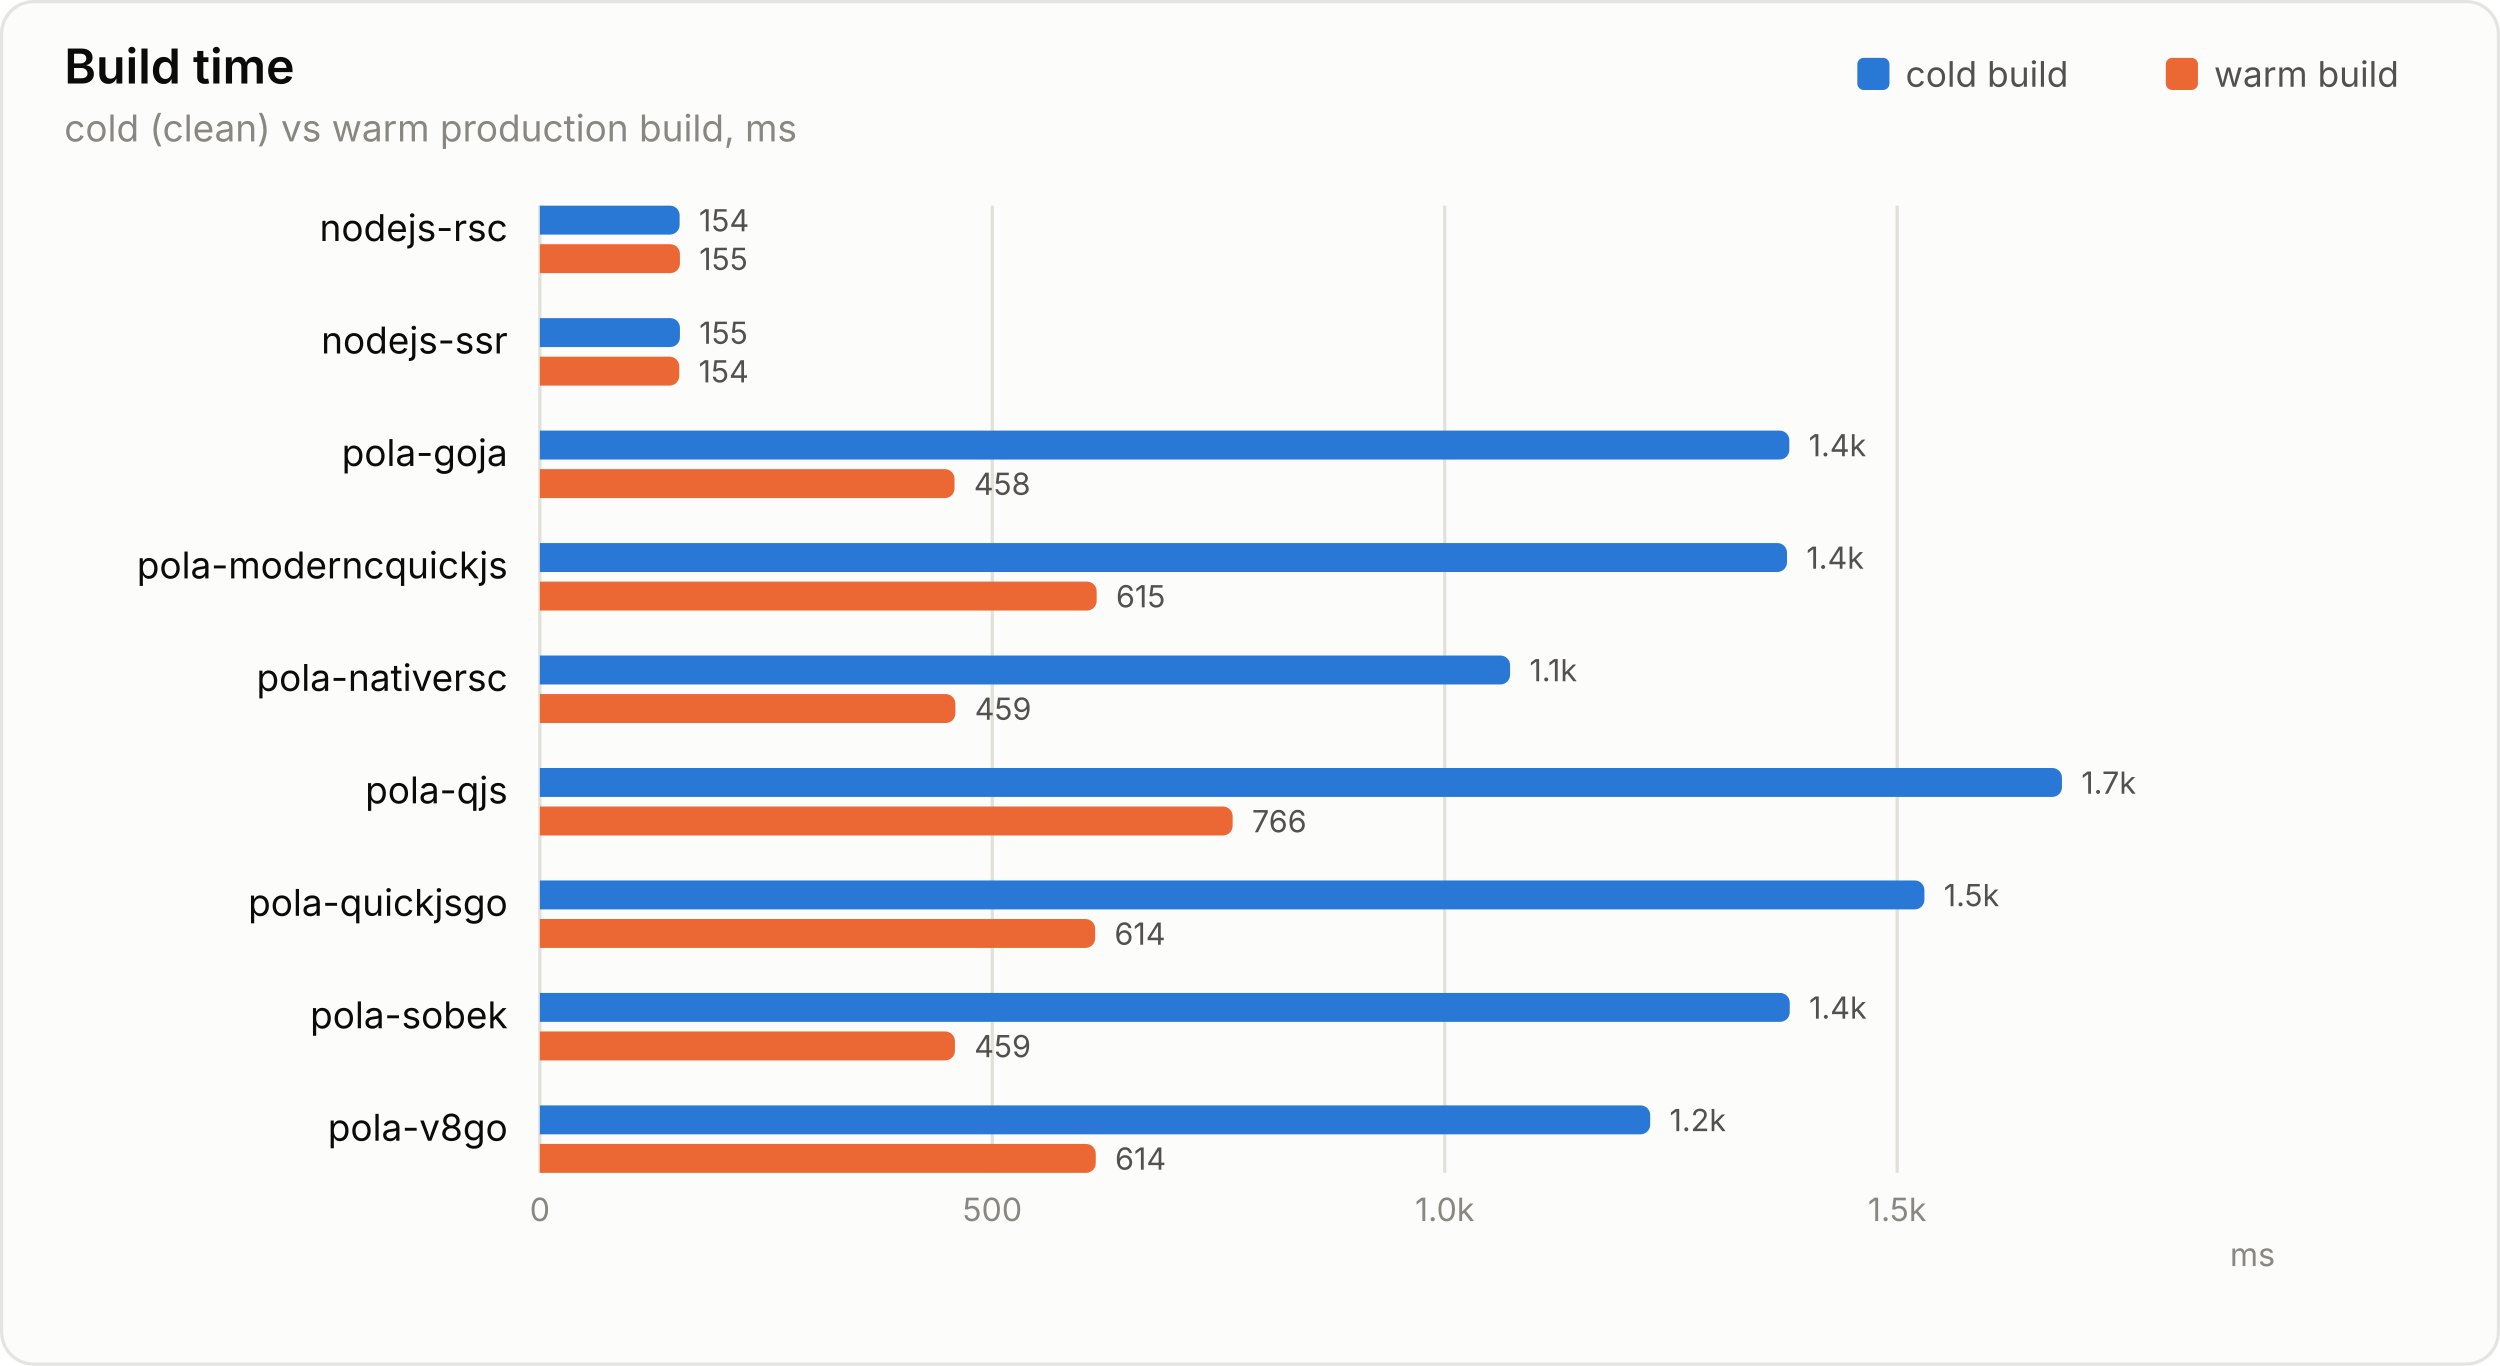
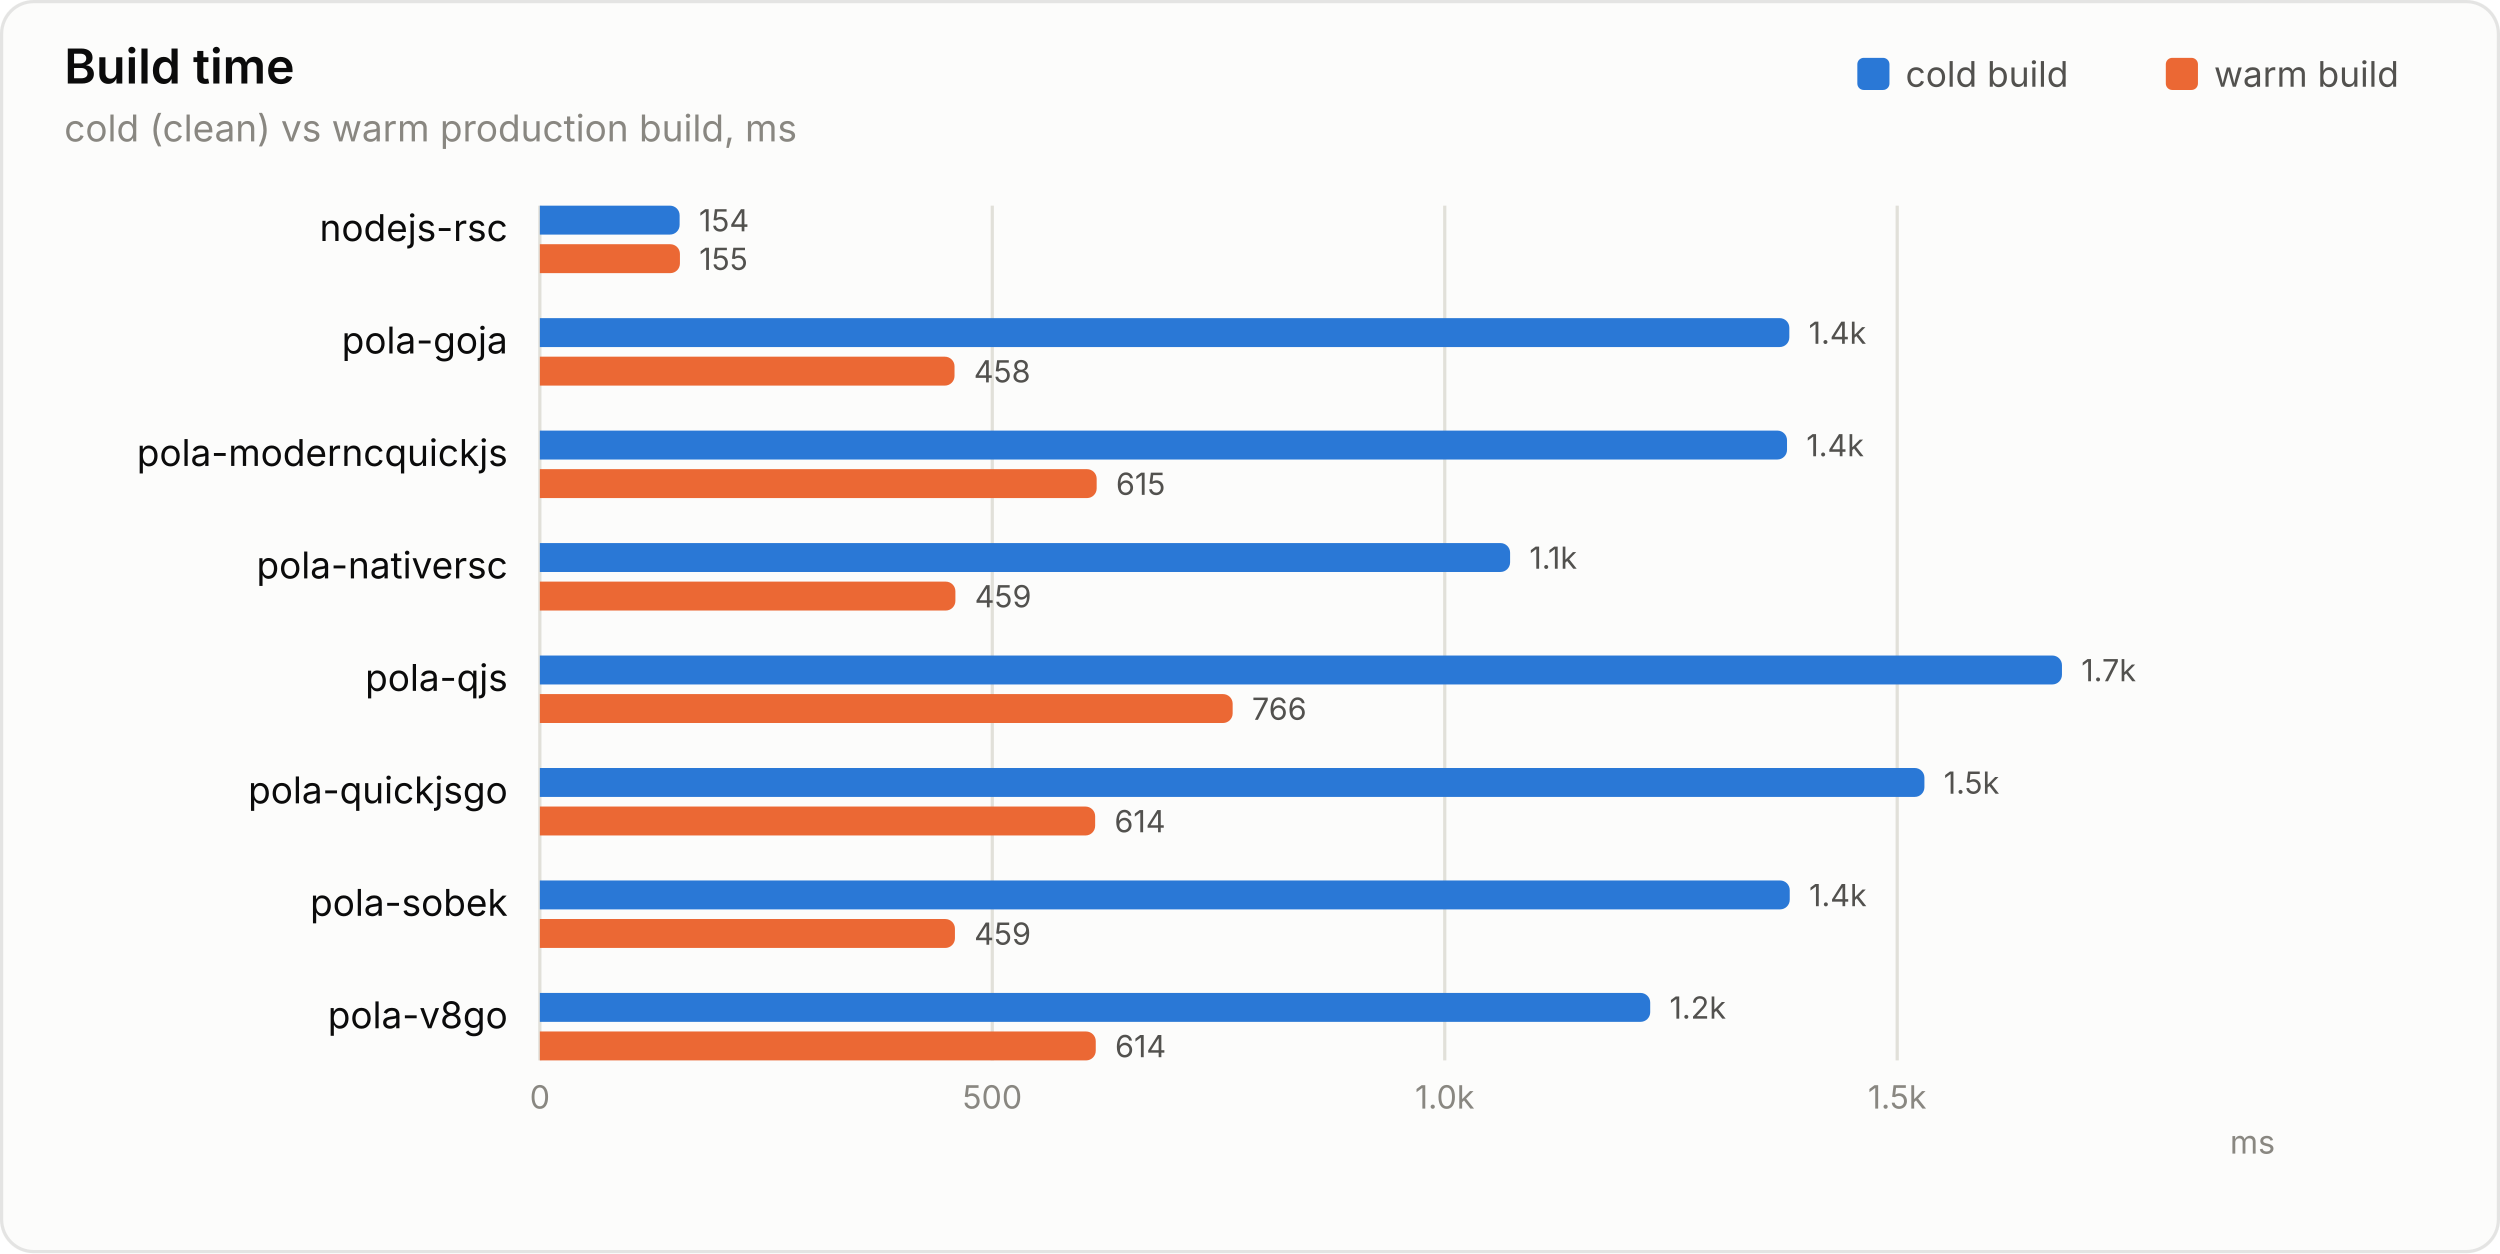
- <svg xmlns="http://www.w3.org/2000/svg" width="778" height="425" viewBox="0 0 778 425" font-family="system-ui, -apple-system, &quot;Segoe UI&quot;, sans-serif">
-   <rect x="0" y="0" width="778" height="425" rx="10" fill="#fcfcfb" />
-   <rect x="0.5" y="0.5" width="777" height="424" rx="10" fill="none" stroke="rgba(11,11,11,0.10)" />
+ <svg xmlns="http://www.w3.org/2000/svg" width="778" height="390" viewBox="0 0 778 390" font-family="system-ui, -apple-system, &quot;Segoe UI&quot;, sans-serif">
+   <rect x="0" y="0" width="778" height="390" rx="10" fill="#fcfcfb" />
+   <rect x="0.5" y="0.5" width="777" height="389" rx="10" fill="none" stroke="rgba(11,11,11,0.10)" />
  <text x="20" y="26" font-size="15" font-weight="600" fill="#0b0b0b">Build time</text>
  <text x="20" y="44" font-size="11.5" fill="#898781">cold (clean) vs warm production build, ms</text>
  <g>
    <rect x="674" y="18" width="10" height="10" rx="2" fill="#eb6834" />
    <text x="689" y="27" font-size="11" fill="#52514e">warm build</text>
    <rect x="578" y="18" width="10" height="10" rx="2" fill="#2a78d6" />
    <text x="593" y="27" font-size="11" fill="#52514e">cold build</text>
  </g>
  <g transform="translate(20,64)">
-     <line x1="148" y1="0" x2="148" y2="301" stroke="#e1e0d9" />
-     <text x="148" y="316" font-size="10" fill="#898781" text-anchor="middle" font-variant-numeric="tabular-nums">0</text>
-     <line x1="288.803" y1="0" x2="288.803" y2="301" stroke="#e1e0d9" />
-     <text x="288.803" y="316" font-size="10" fill="#898781" text-anchor="middle" font-variant-numeric="tabular-nums">500</text>
-     <line x1="429.605" y1="0" x2="429.605" y2="301" stroke="#e1e0d9" />
-     <text x="429.605" y="316" font-size="10" fill="#898781" text-anchor="middle" font-variant-numeric="tabular-nums">1.0k</text>
-     <line x1="570.408" y1="0" x2="570.408" y2="301" stroke="#e1e0d9" />
-     <text x="570.408" y="316" font-size="10" fill="#898781" text-anchor="middle" font-variant-numeric="tabular-nums">1.5k</text>
-     <text x="688" y="330" font-size="10" fill="#898781" text-anchor="end">ms</text>
+     <line x1="148" y1="0" x2="148" y2="266" stroke="#e1e0d9" />
+     <text x="148" y="281" font-size="10" fill="#898781" text-anchor="middle" font-variant-numeric="tabular-nums">0</text>
+     <line x1="288.803" y1="0" x2="288.803" y2="266" stroke="#e1e0d9" />
+     <text x="288.803" y="281" font-size="10" fill="#898781" text-anchor="middle" font-variant-numeric="tabular-nums">500</text>
+     <line x1="429.605" y1="0" x2="429.605" y2="266" stroke="#e1e0d9" />
+     <text x="429.605" y="281" font-size="10" fill="#898781" text-anchor="middle" font-variant-numeric="tabular-nums">1.0k</text>
+     <line x1="570.408" y1="0" x2="570.408" y2="266" stroke="#e1e0d9" />
+     <text x="570.408" y="281" font-size="10" fill="#898781" text-anchor="middle" font-variant-numeric="tabular-nums">1.5k</text>
+     <text x="688" y="295" font-size="10" fill="#898781" text-anchor="end">ms</text>
    <text x="138" y="11" font-size="11.5" fill="#0b0b0b" text-anchor="end">nodejs-rsc</text>
    <path d="M148,0 h40.501 a3,3 0 0 1 3,3 v3 a3,3 0 0 1 -3,3 h-40.501 Z" fill="#2a78d6" />
    <text x="197.501" y="8" font-size="9.5" fill="#52514e" font-variant-numeric="tabular-nums">154</text>
    <path d="M148,12 h40.595 a3,3 0 0 1 3,3 v3 a3,3 0 0 1 -3,3 h-40.595 Z" fill="#eb6834" />
    <text x="197.595" y="20" font-size="9.5" fill="#52514e" font-variant-numeric="tabular-nums">155</text>
-     <text x="138" y="46" font-size="11.5" fill="#0b0b0b" text-anchor="end">nodejs-ssr</text>
-     <path d="M148,35 h40.595 a3,3 0 0 1 3,3 v3 a3,3 0 0 1 -3,3 h-40.595 Z" fill="#2a78d6" />
-     <text x="197.595" y="43" font-size="9.5" fill="#52514e" font-variant-numeric="tabular-nums">155</text>
-     <path d="M148,47 h40.383 a3,3 0 0 1 3,3 v3 a3,3 0 0 1 -3,3 h-40.383 Z" fill="#eb6834" />
-     <text x="197.383" y="55" font-size="9.5" fill="#52514e" font-variant-numeric="tabular-nums">154</text>
-     <text x="138" y="81" font-size="11.5" fill="#0b0b0b" text-anchor="end">pola-goja</text>
-     <path d="M148,70 h385.84 a3,3 0 0 1 3,3 v3 a3,3 0 0 1 -3,3 h-385.84 Z" fill="#2a78d6" />
-     <text x="542.84" y="78" font-size="9.5" fill="#52514e" font-variant-numeric="tabular-nums">1.4k</text>
-     <path d="M148,82 h126.05 a3,3 0 0 1 3,3 v3 a3,3 0 0 1 -3,3 h-126.05 Z" fill="#eb6834" />
-     <text x="283.05" y="90" font-size="9.5" fill="#52514e" font-variant-numeric="tabular-nums">458</text>
-     <text x="138" y="116" font-size="11.5" fill="#0b0b0b" text-anchor="end">pola-moderncquickjs</text>
-     <path d="M148,105 h385.122 a3,3 0 0 1 3,3 v3 a3,3 0 0 1 -3,3 h-385.122 Z" fill="#2a78d6" />
-     <text x="542.122" y="113" font-size="9.5" fill="#52514e" font-variant-numeric="tabular-nums">1.4k</text>
-     <path d="M148,117 h170.284 a3,3 0 0 1 3,3 v3 a3,3 0 0 1 -3,3 h-170.284 Z" fill="#eb6834" />
-     <text x="327.284" y="125" font-size="9.5" fill="#52514e" font-variant-numeric="tabular-nums">615</text>
-     <text x="138" y="151" font-size="11.5" fill="#0b0b0b" text-anchor="end">pola-nativersc</text>
-     <path d="M148,140 h298.942 a3,3 0 0 1 3,3 v3 a3,3 0 0 1 -3,3 h-298.942 Z" fill="#2a78d6" />
-     <text x="455.942" y="148" font-size="9.5" fill="#52514e" font-variant-numeric="tabular-nums">1.1k</text>
-     <path d="M148,152 h126.32 a3,3 0 0 1 3,3 v3 a3,3 0 0 1 -3,3 h-126.32 Z" fill="#eb6834" />
-     <text x="283.32" y="160" font-size="9.5" fill="#52514e" font-variant-numeric="tabular-nums">459</text>
-     <text x="138" y="186" font-size="11.5" fill="#0b0b0b" text-anchor="end">pola-qjs</text>
-     <path d="M148,175 h470.684 a3,3 0 0 1 3,3 v3 a3,3 0 0 1 -3,3 h-470.684 Z" fill="#2a78d6" />
-     <text x="627.684" y="183" font-size="9.5" fill="#52514e" font-variant-numeric="tabular-nums">1.7k</text>
-     <path d="M148,187 h212.604 a3,3 0 0 1 3,3 v3 a3,3 0 0 1 -3,3 h-212.604 Z" fill="#eb6834" />
-     <text x="369.604" y="195" font-size="9.5" fill="#52514e" font-variant-numeric="tabular-nums">766</text>
-     <text x="138" y="221" font-size="11.5" fill="#0b0b0b" text-anchor="end">pola-quickjsgo</text>
-     <path d="M148,210 h427.878 a3,3 0 0 1 3,3 v3 a3,3 0 0 1 -3,3 h-427.878 Z" fill="#2a78d6" />
-     <text x="584.878" y="218" font-size="9.5" fill="#52514e" font-variant-numeric="tabular-nums">1.5k</text>
-     <path d="M148,222 h169.811 a3,3 0 0 1 3,3 v3 a3,3 0 0 1 -3,3 h-169.811 Z" fill="#eb6834" />
-     <text x="326.811" y="230" font-size="9.5" fill="#52514e" font-variant-numeric="tabular-nums">614</text>
-     <text x="138" y="256" font-size="11.5" fill="#0b0b0b" text-anchor="end">pola-sobek</text>
-     <path d="M148,245 h385.967 a3,3 0 0 1 3,3 v3 a3,3 0 0 1 -3,3 h-385.967 Z" fill="#2a78d6" />
-     <text x="542.967" y="253" font-size="9.5" fill="#52514e" font-variant-numeric="tabular-nums">1.4k</text>
-     <path d="M148,257 h126.177 a3,3 0 0 1 3,3 v3 a3,3 0 0 1 -3,3 h-126.177 Z" fill="#eb6834" />
-     <text x="283.177" y="265" font-size="9.5" fill="#52514e" font-variant-numeric="tabular-nums">459</text>
-     <text x="138" y="291" font-size="11.5" fill="#0b0b0b" text-anchor="end">pola-v8go</text>
-     <path d="M148,280 h342.544 a3,3 0 0 1 3,3 v3 a3,3 0 0 1 -3,3 h-342.544 Z" fill="#2a78d6" />
-     <text x="499.544" y="288" font-size="9.5" fill="#52514e" font-variant-numeric="tabular-nums">1.2k</text>
-     <path d="M148,292 h169.999 a3,3 0 0 1 3,3 v3 a3,3 0 0 1 -3,3 h-169.999 Z" fill="#eb6834" />
-     <text x="326.999" y="300" font-size="9.5" fill="#52514e" font-variant-numeric="tabular-nums">614</text>
+     <text x="138" y="46" font-size="11.5" fill="#0b0b0b" text-anchor="end">pola-goja</text>
+     <path d="M148,35 h385.84 a3,3 0 0 1 3,3 v3 a3,3 0 0 1 -3,3 h-385.84 Z" fill="#2a78d6" />
+     <text x="542.84" y="43" font-size="9.5" fill="#52514e" font-variant-numeric="tabular-nums">1.4k</text>
+     <path d="M148,47 h126.05 a3,3 0 0 1 3,3 v3 a3,3 0 0 1 -3,3 h-126.05 Z" fill="#eb6834" />
+     <text x="283.05" y="55" font-size="9.5" fill="#52514e" font-variant-numeric="tabular-nums">458</text>
+     <text x="138" y="81" font-size="11.5" fill="#0b0b0b" text-anchor="end">pola-moderncquickjs</text>
+     <path d="M148,70 h385.122 a3,3 0 0 1 3,3 v3 a3,3 0 0 1 -3,3 h-385.122 Z" fill="#2a78d6" />
+     <text x="542.122" y="78" font-size="9.5" fill="#52514e" font-variant-numeric="tabular-nums">1.4k</text>
+     <path d="M148,82 h170.284 a3,3 0 0 1 3,3 v3 a3,3 0 0 1 -3,3 h-170.284 Z" fill="#eb6834" />
+     <text x="327.284" y="90" font-size="9.5" fill="#52514e" font-variant-numeric="tabular-nums">615</text>
+     <text x="138" y="116" font-size="11.5" fill="#0b0b0b" text-anchor="end">pola-nativersc</text>
+     <path d="M148,105 h298.942 a3,3 0 0 1 3,3 v3 a3,3 0 0 1 -3,3 h-298.942 Z" fill="#2a78d6" />
+     <text x="455.942" y="113" font-size="9.5" fill="#52514e" font-variant-numeric="tabular-nums">1.1k</text>
+     <path d="M148,117 h126.32 a3,3 0 0 1 3,3 v3 a3,3 0 0 1 -3,3 h-126.32 Z" fill="#eb6834" />
+     <text x="283.32" y="125" font-size="9.5" fill="#52514e" font-variant-numeric="tabular-nums">459</text>
+     <text x="138" y="151" font-size="11.5" fill="#0b0b0b" text-anchor="end">pola-qjs</text>
+     <path d="M148,140 h470.684 a3,3 0 0 1 3,3 v3 a3,3 0 0 1 -3,3 h-470.684 Z" fill="#2a78d6" />
+     <text x="627.684" y="148" font-size="9.5" fill="#52514e" font-variant-numeric="tabular-nums">1.7k</text>
+     <path d="M148,152 h212.604 a3,3 0 0 1 3,3 v3 a3,3 0 0 1 -3,3 h-212.604 Z" fill="#eb6834" />
+     <text x="369.604" y="160" font-size="9.5" fill="#52514e" font-variant-numeric="tabular-nums">766</text>
+     <text x="138" y="186" font-size="11.5" fill="#0b0b0b" text-anchor="end">pola-quickjsgo</text>
+     <path d="M148,175 h427.878 a3,3 0 0 1 3,3 v3 a3,3 0 0 1 -3,3 h-427.878 Z" fill="#2a78d6" />
+     <text x="584.878" y="183" font-size="9.5" fill="#52514e" font-variant-numeric="tabular-nums">1.5k</text>
+     <path d="M148,187 h169.811 a3,3 0 0 1 3,3 v3 a3,3 0 0 1 -3,3 h-169.811 Z" fill="#eb6834" />
+     <text x="326.811" y="195" font-size="9.5" fill="#52514e" font-variant-numeric="tabular-nums">614</text>
+     <text x="138" y="221" font-size="11.5" fill="#0b0b0b" text-anchor="end">pola-sobek</text>
+     <path d="M148,210 h385.967 a3,3 0 0 1 3,3 v3 a3,3 0 0 1 -3,3 h-385.967 Z" fill="#2a78d6" />
+     <text x="542.967" y="218" font-size="9.5" fill="#52514e" font-variant-numeric="tabular-nums">1.4k</text>
+     <path d="M148,222 h126.177 a3,3 0 0 1 3,3 v3 a3,3 0 0 1 -3,3 h-126.177 Z" fill="#eb6834" />
+     <text x="283.177" y="230" font-size="9.5" fill="#52514e" font-variant-numeric="tabular-nums">459</text>
+     <text x="138" y="256" font-size="11.5" fill="#0b0b0b" text-anchor="end">pola-v8go</text>
+     <path d="M148,245 h342.544 a3,3 0 0 1 3,3 v3 a3,3 0 0 1 -3,3 h-342.544 Z" fill="#2a78d6" />
+     <text x="499.544" y="253" font-size="9.5" fill="#52514e" font-variant-numeric="tabular-nums">1.2k</text>
+     <path d="M148,257 h169.999 a3,3 0 0 1 3,3 v3 a3,3 0 0 1 -3,3 h-169.999 Z" fill="#eb6834" />
+     <text x="326.999" y="265" font-size="9.5" fill="#52514e" font-variant-numeric="tabular-nums">614</text>
  </g>
</svg>
